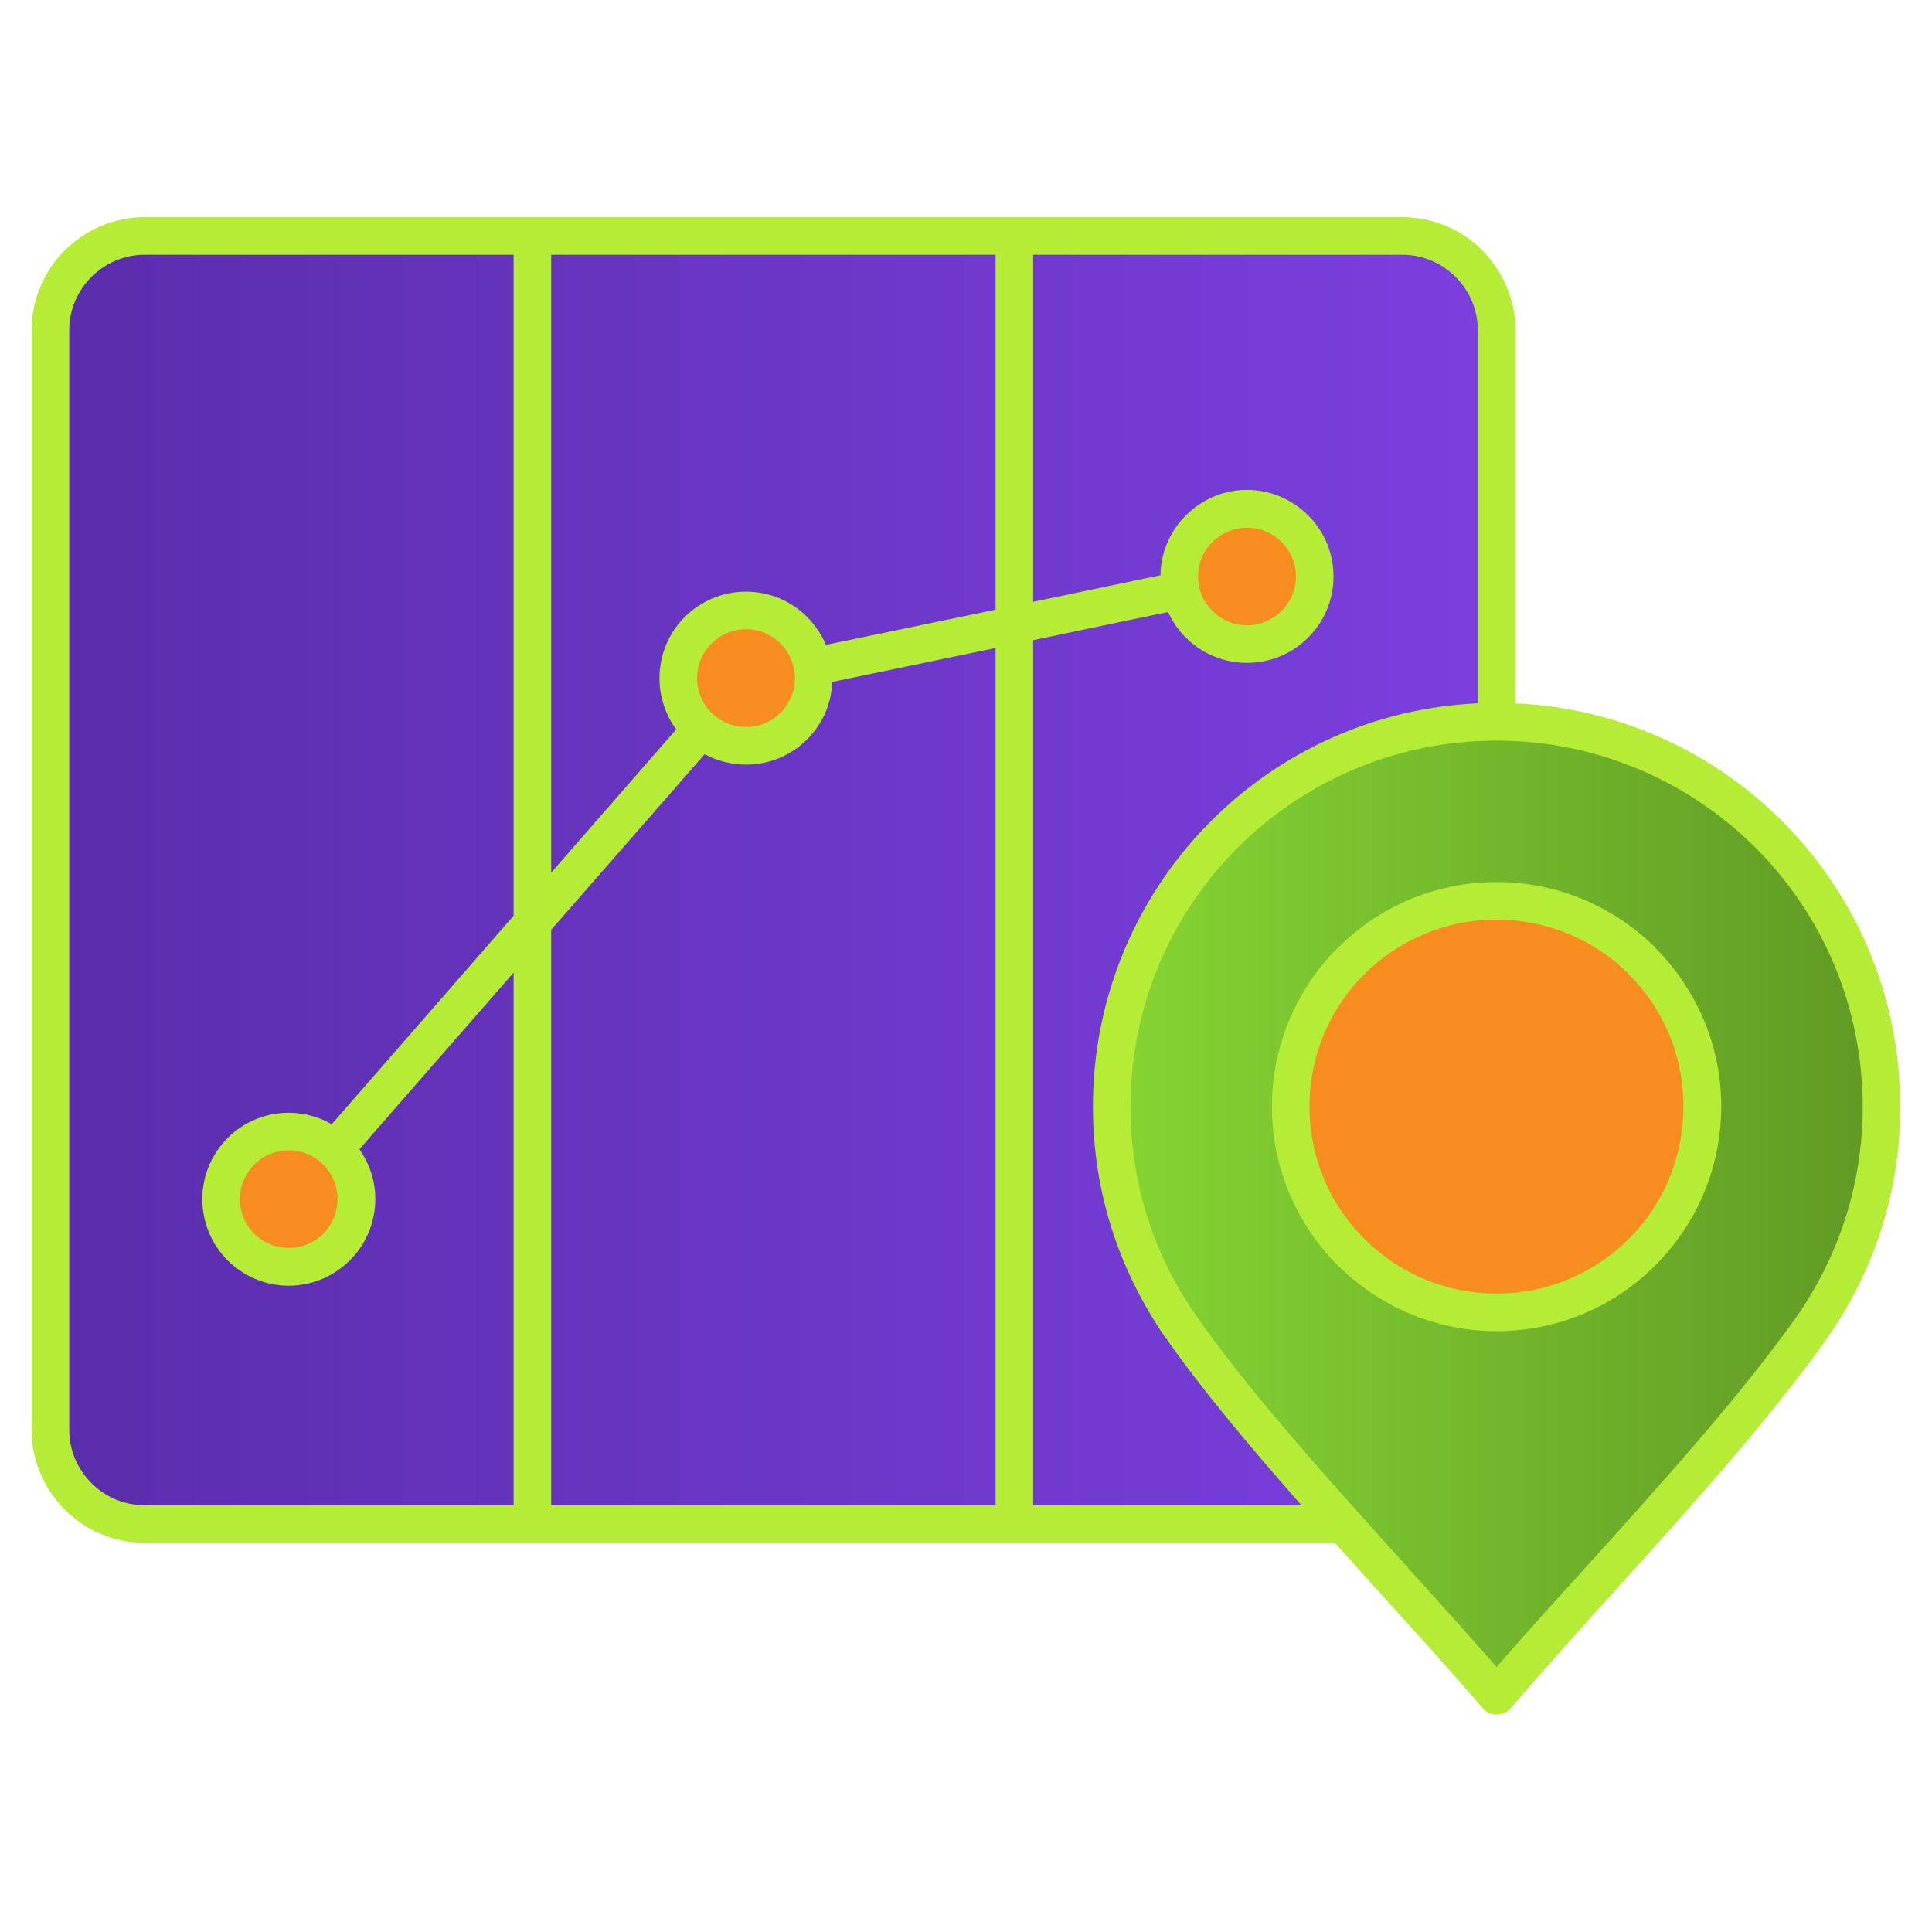
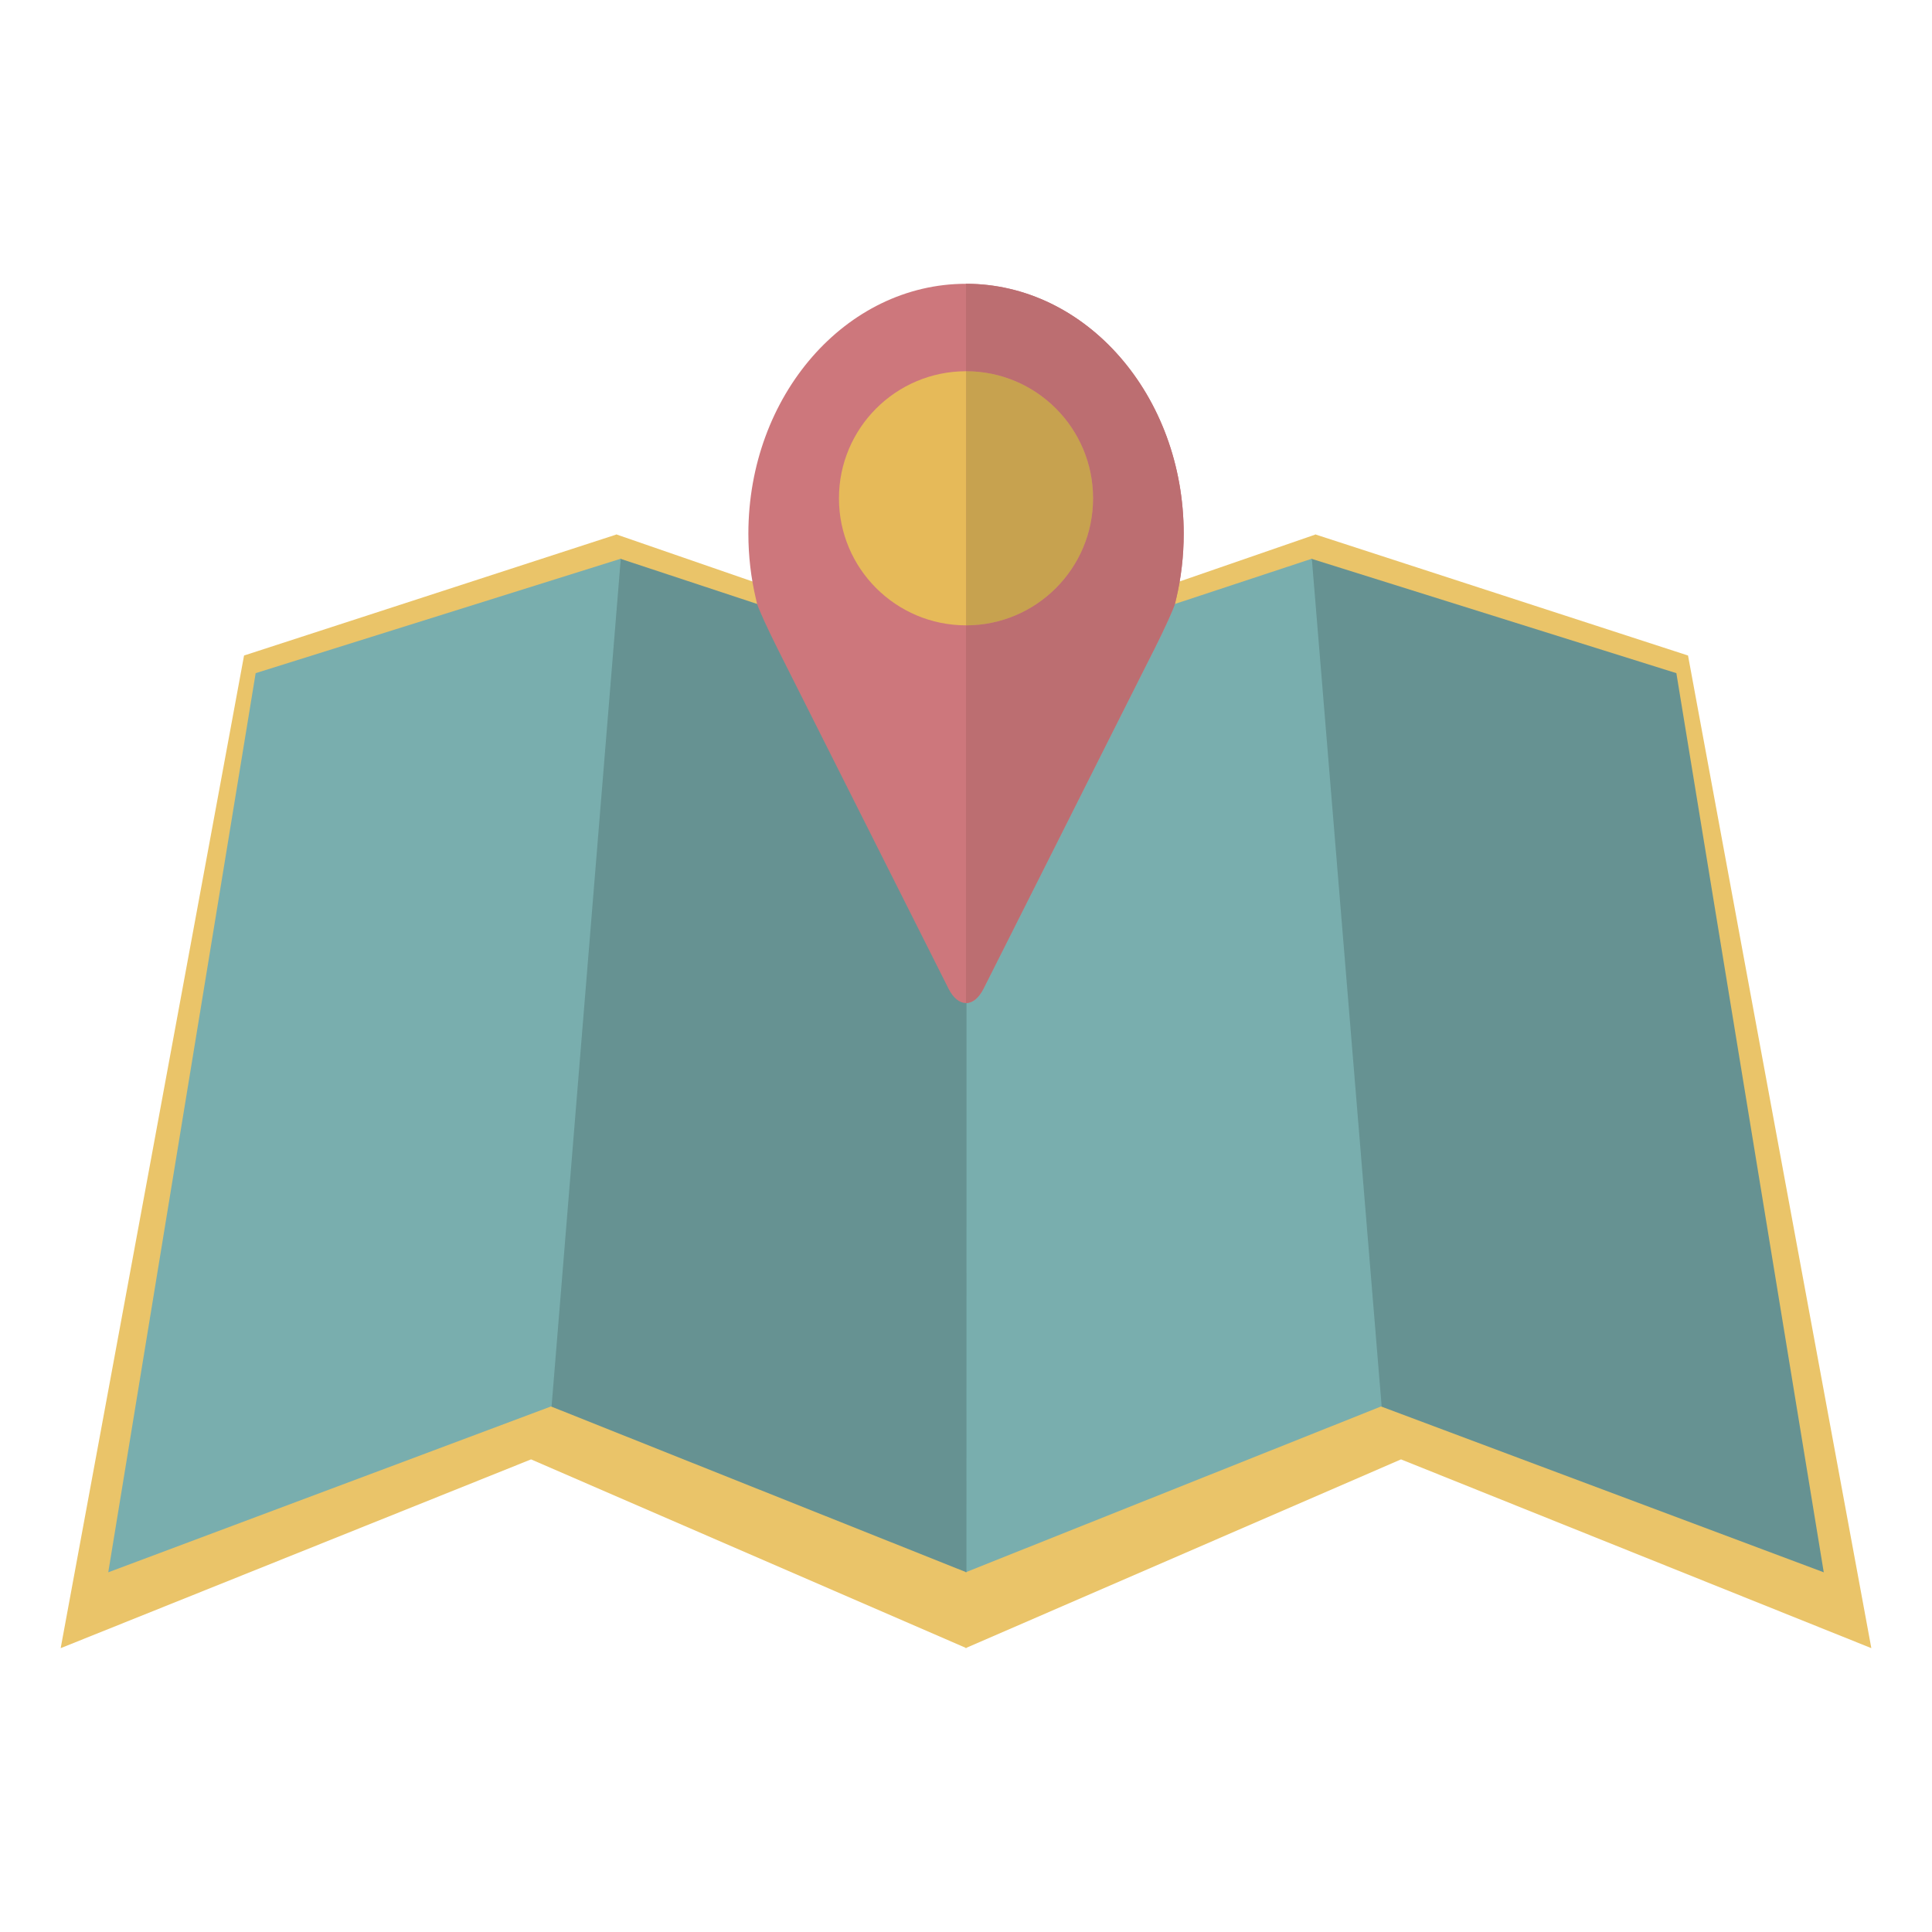
<svg xmlns="http://www.w3.org/2000/svg" width="100%" height="100%" viewBox="0 0 64 64" version="1.1" xml:space="preserve" style="fill-rule:evenodd;clip-rule:evenodd;stroke-linejoin:round;stroke-miterlimit:2;">
-   <g transform="matrix(1.19955,0,0,1.19955,-6.38571,-5.90041)">
-     <path d="M46.636,14.926C46.636,12.939 45.023,11.325 43.035,11.325L9.8,11.325C7.812,11.325 6.199,12.939 6.199,14.926L6.199,43.735C6.199,45.722 7.812,47.336 9.8,47.336L43.035,47.336C45.023,47.336 46.636,45.722 46.636,43.735L46.636,14.926Z" style="fill:url(#_Linear1);" />
+   <g transform="matrix(1.92226,0,0,1.92226,-1486.29,-602.42)">
+     <path d="M783.818,322.604L777.405,324.688L774.245,341.794L782.351,338.541L789.838,341.787L789.838,341.794L789.847,341.791L789.855,341.794L789.855,341.787L797.343,338.541L805.448,341.794L802.289,324.688L795.875,322.604L795.875,322.6L795.87,322.602L795.864,322.6L795.865,322.604L789.847,324.684L783.829,322.604L783.829,322.6L783.823,322.602L783.818,322.6L783.818,322.604Z" style="fill:rgb(234,196,105);fill-rule:nonzero;" />
  </g>
-   <g transform="matrix(4.80273,0,0,4.74349,-2132.56,-1362.63)">
-     <path d="M454.295,298.979C454.086,298.736 453.852,298.477 453.612,298.211C453.103,297.647 452.562,297.048 452.191,296.522C452.033,296.295 451.912,296.052 451.831,295.796C451.751,295.543 451.71,295.278 451.71,295.003C451.71,294.274 452.006,293.614 452.484,293.136C452.961,292.659 453.621,292.363 454.35,292.363C455.079,292.363 455.739,292.659 456.217,293.136C456.695,293.614 456.99,294.274 456.99,295.003C456.99,295.277 456.948,295.545 456.867,295.8C456.786,296.056 456.666,296.299 456.509,296.522C456.138,297.048 455.597,297.647 455.088,298.211C454.847,298.478 454.614,298.736 454.405,298.98C454.379,299.01 454.333,299.014 454.304,298.988C454.3,298.986 454.297,298.982 454.295,298.979Z" style="fill:url(#_Linear2);" />
+   <g transform="matrix(1.92226,0,0,1.92226,-1486.29,-602.42)">
+     <path d="M795.796,323.02L802.088,324.992L804.628,340.487L796.988,337.625L795.796,323.02Z" style="fill:rgb(102,146,146);fill-rule:nonzero;" />
  </g>
-   <g transform="matrix(0.552379,0,0,0.552379,31.881,22.1586)">
-     <circle cx="32" cy="26.101" r="11.899" style="fill:rgb(247,141,30);" />
+   <g transform="matrix(1.92226,0,0,1.92226,-1486.29,-602.42)">
+     <path d="M795.806,323.02L789.837,324.992L789.839,340.487L797.009,337.625L795.806,323.02Z" style="fill:rgb(121,174,174);fill-rule:nonzero;" />
  </g>
-   <g transform="matrix(0.201177,0,0,0.201177,2.94756,34.69)">
-     <circle cx="32" cy="26.101" r="11.899" style="fill:rgb(247,141,30);" />
+   <g transform="matrix(1.92226,0,0,1.92226,-1486.29,-602.42)">
+     <path d="M783.888,323.02L789.856,324.992L789.854,340.487L782.685,337.625L783.888,323.02Z" style="fill:rgb(102,146,146);fill-rule:nonzero;" />
  </g>
-   <g transform="matrix(0.201177,0,0,0.201177,18.4232,17.1114)">
-     <circle cx="32" cy="26.101" r="11.899" style="fill:rgb(247,141,30);" />
+   <g transform="matrix(1.92226,0,0,1.92226,-1486.29,-602.42)">
+     <path d="M783.897,323.02L777.605,324.992L775.065,340.487L782.705,337.625L783.897,323.02Z" style="fill:rgb(121,174,174);fill-rule:nonzero;" />
  </g>
-   <g transform="matrix(0.201177,0,0,0.201177,34.9233,13.7683)">
-     <circle cx="32" cy="26.101" r="11.899" style="fill:rgb(247,141,30);" />
+   <g transform="matrix(1.92226,0,0,1.92226,-1486.29,-602.42)">
+     <path d="M789.847,318.282C787.775,318.282 786.096,320.21 786.096,322.589C786.096,322.976 786.141,323.35 786.225,323.707L786.244,323.791C786.269,323.881 786.426,324.225 786.592,324.556L786.734,324.839C786.9,325.169 787.172,325.709 787.338,326.04L787.704,326.768C787.87,327.098 788.142,327.639 788.308,327.969L789.545,330.429C789.628,330.594 789.737,330.677 789.847,330.677C789.956,330.677 790.065,330.594 790.148,330.429L791.386,327.969C791.552,327.639 791.823,327.098 791.989,326.768L792.355,326.04C792.521,325.709 792.793,325.169 792.959,324.839L793.102,324.556C793.268,324.225 793.424,323.881 793.449,323.791L793.469,323.707C793.553,323.35 793.598,322.976 793.598,322.589C793.598,320.21 791.918,318.282 789.847,318.282Z" style="fill:rgb(205,119,124);fill-rule:nonzero;" />
  </g>
-   <g transform="matrix(8.64401,0,0,8.64401,-3155.51,-2629.6)">
-     <path d="M369.83,306.607C369.882,306.607 369.929,306.586 369.963,306.552C369.997,306.519 370.018,306.472 370.018,306.42C370.018,306.368 369.997,306.321 369.963,306.288C369.929,306.254 369.882,306.233 369.83,306.233C369.779,306.233 369.732,306.254 369.698,306.288C369.664,306.321 369.643,306.368 369.643,306.42C369.643,306.472 369.664,306.519 369.698,306.552C369.732,306.586 369.779,306.607 369.83,306.607ZM366.158,308.993C366.21,308.993 366.257,308.972 366.291,308.939C366.324,308.905 366.345,308.858 366.345,308.806C366.345,308.754 366.324,308.708 366.291,308.674C366.257,308.64 366.21,308.619 366.158,308.619C366.107,308.619 366.059,308.64 366.026,308.674C365.992,308.708 365.971,308.754 365.971,308.806C365.971,308.858 365.992,308.905 366.026,308.939C366.059,308.972 366.107,308.993 366.158,308.993ZM366.392,309.041C366.453,308.981 366.49,308.897 366.49,308.806C366.49,308.735 366.467,308.669 366.429,308.615L367.02,307.938L367.02,309.979L365.606,309.979C365.526,309.979 365.454,309.947 365.402,309.894C365.35,309.842 365.317,309.77 365.317,309.691L365.317,305.476C365.317,305.396 365.35,305.324 365.402,305.272C365.454,305.22 365.526,305.187 365.606,305.187L367.02,305.187L367.02,307.72L366.323,308.519C366.274,308.491 366.218,308.475 366.158,308.475C366.067,308.475 365.984,308.512 365.924,308.572C365.864,308.632 365.827,308.715 365.827,308.806C365.827,308.897 365.864,308.981 365.924,309.041C365.984,309.1 366.067,309.138 366.158,309.138C366.25,309.138 366.333,309.1 366.392,309.041ZM370.715,306.906C370.316,306.924 369.957,307.093 369.693,307.357C369.413,307.637 369.24,308.024 369.24,308.452C369.24,308.612 369.264,308.768 369.311,308.916C369.358,309.066 369.429,309.208 369.521,309.342L369.521,309.341L369.522,309.342C369.663,309.543 369.847,309.761 370.039,309.979L369.011,309.979L369.011,306.664L369.528,306.556C369.545,306.593 369.568,306.626 369.596,306.654C369.656,306.714 369.739,306.751 369.83,306.751C369.922,306.751 370.005,306.714 370.065,306.654C370.125,306.594 370.162,306.512 370.162,306.42C370.162,306.328 370.125,306.245 370.065,306.186C370.005,306.126 369.922,306.088 369.83,306.088C369.739,306.088 369.656,306.126 369.596,306.186C369.537,306.245 369.5,306.326 369.499,306.415L369.011,306.517L369.011,305.187L370.426,305.187C370.506,305.187 370.578,305.22 370.63,305.272C370.682,305.324 370.715,305.396 370.715,305.476L370.715,306.906ZM370.251,310C370.252,310.002 370.254,310.004 370.256,310.006C370.319,310.077 370.384,310.148 370.447,310.218L370.447,310.219C370.567,310.351 370.683,310.48 370.787,310.599C370.89,310.48 371.007,310.351 371.127,310.219C371.417,309.898 371.724,309.557 371.935,309.259C372.018,309.141 372.082,309.011 372.125,308.875C372.168,308.74 372.19,308.597 372.19,308.452C372.19,308.064 372.033,307.713 371.779,307.459C371.525,307.206 371.174,307.049 370.787,307.049C370.399,307.049 370.049,307.206 369.795,307.459C369.541,307.713 369.384,308.064 369.384,308.452C369.384,308.598 369.406,308.739 369.448,308.873C369.491,309.009 369.555,309.138 369.64,309.259C369.802,309.49 370.024,309.747 370.251,310ZM370.167,310.123L365.606,310.123C365.487,310.123 365.378,310.075 365.3,309.996C365.222,309.918 365.173,309.81 365.173,309.691L365.173,305.476C365.173,305.357 365.221,305.25 365.299,305.171L365.3,305.17C365.379,305.092 365.487,305.043 365.606,305.043L370.426,305.043C370.546,305.043 370.654,305.092 370.732,305.17C370.81,305.249 370.859,305.357 370.859,305.476L370.859,306.906C371.257,306.924 371.617,307.093 371.881,307.357C372.161,307.637 372.334,308.024 372.334,308.452C372.334,308.611 372.31,308.769 372.262,308.919C372.215,309.068 372.144,309.211 372.052,309.342C371.838,309.645 371.527,309.99 371.233,310.315C371.096,310.467 370.963,310.615 370.842,310.756C370.816,310.786 370.77,310.79 370.74,310.764C370.737,310.761 370.734,310.758 370.732,310.755C370.611,310.614 370.477,310.466 370.34,310.315L370.34,310.314L370.34,310.315C370.283,310.252 370.225,310.188 370.167,310.123ZM368.867,305.187L367.164,305.187L367.164,307.555L367.643,307.006C367.603,306.951 367.579,306.883 367.579,306.81C367.579,306.718 367.616,306.635 367.676,306.575C367.736,306.515 367.819,306.478 367.911,306.478C368.002,306.478 368.085,306.515 368.145,306.575C368.175,306.606 368.2,306.642 368.217,306.682L368.867,306.547L368.867,305.187ZM367.164,307.774L367.164,309.979L368.867,309.979L368.867,306.694L368.241,306.824C368.238,306.91 368.202,306.987 368.145,307.044C368.085,307.104 368.002,307.141 367.911,307.141C367.853,307.141 367.799,307.126 367.752,307.101L367.164,307.774ZM370.787,307.735C370.589,307.735 370.41,307.815 370.28,307.944C370.15,308.074 370.07,308.253 370.07,308.452C370.07,308.65 370.15,308.829 370.28,308.958C370.41,309.088 370.589,309.168 370.787,309.168C370.985,309.168 371.164,309.088 371.294,308.958C371.424,308.829 371.503,308.649 371.503,308.451C371.503,308.253 371.424,308.074 371.294,307.945L371.294,307.944C371.164,307.815 370.985,307.735 370.787,307.735ZM370.179,307.843L370.178,307.843C370.023,307.999 369.926,308.214 369.926,308.452C369.926,308.689 370.023,308.904 370.178,309.06L370.179,309.06C370.335,309.216 370.55,309.312 370.787,309.312C371.025,309.312 371.24,309.216 371.395,309.06C371.551,308.905 371.648,308.689 371.648,308.451C371.648,308.214 371.551,307.999 371.395,307.843L371.395,307.842C371.239,307.687 371.024,307.591 370.787,307.591C370.549,307.591 370.335,307.687 370.179,307.843ZM367.911,306.997C367.962,306.997 368.009,306.976 368.043,306.942C368.077,306.908 368.098,306.861 368.098,306.81C368.098,306.758 368.077,306.711 368.043,306.677C368.009,306.643 367.962,306.622 367.911,306.622C367.859,306.622 367.812,306.643 367.778,306.677C367.744,306.711 367.723,306.758 367.723,306.81C367.723,306.861 367.744,306.908 367.778,306.942C367.812,306.976 367.859,306.997 367.911,306.997Z" style="fill:rgb(180,236,54);" />
+   <g transform="matrix(1.92226,0,0,1.92226,-1486.29,-602.42)">
+     <path d="M789.847,318.282L789.847,319.789C791.056,319.789 792.036,320.77 792.036,321.979C792.036,323.188 791.056,324.168 789.847,324.168L789.847,330.677C789.956,330.677 790.065,330.594 790.148,330.429L791.386,327.969C791.552,327.639 791.823,327.098 791.989,326.768L792.355,326.04C792.521,325.709 792.793,325.169 792.959,324.839L793.102,324.556C793.268,324.225 793.424,323.881 793.449,323.791L793.469,323.707C793.553,323.35 793.598,322.976 793.598,322.589C793.598,320.21 791.918,318.282 789.847,318.282Z" style="fill:rgb(188,110,113);fill-rule:nonzero;" />
  </g>
-   <defs>
-     <linearGradient id="_Linear1" x1="0" y1="0" x2="1" y2="0" gradientUnits="userSpaceOnUse" gradientTransform="matrix(40.4376,0,0,36.0104,6.19878,29.3304)">
-       <stop offset="0" style="stop-color:rgb(90,45,171);stop-opacity:1" />
-       <stop offset="1" style="stop-color:rgb(123,63,222);stop-opacity:1" />
-     </linearGradient>
-     <linearGradient id="_Linear2" x1="0" y1="0" x2="1" y2="0" gradientUnits="userSpaceOnUse" gradientTransform="matrix(5.28003,0,0,5.28003,451.71,295.684)">
-       <stop offset="0" style="stop-color:rgb(133,213,51);stop-opacity:1" />
-       <stop offset="1" style="stop-color:rgb(96,153,36);stop-opacity:1" />
-     </linearGradient>
-   </defs>
+   <g transform="matrix(1.92226,0,0,1.92226,-1486.29,-602.42)">
+     <path d="M792.036,321.979C792.036,320.77 791.056,319.789 789.847,319.789L789.847,324.168C791.056,324.168 792.036,323.188 792.036,321.979Z" style="fill:rgb(199,162,79);fill-rule:nonzero;" />
+   </g>
+   <g transform="matrix(1.92226,0,0,1.92226,-1486.29,-602.42)">
+     <path d="M787.657,321.979C787.657,323.188 788.638,324.168 789.847,324.168L789.847,319.789C788.638,319.789 787.657,320.77 787.657,321.979Z" style="fill:rgb(230,186,89);fill-rule:nonzero;" />
+   </g>
</svg>
